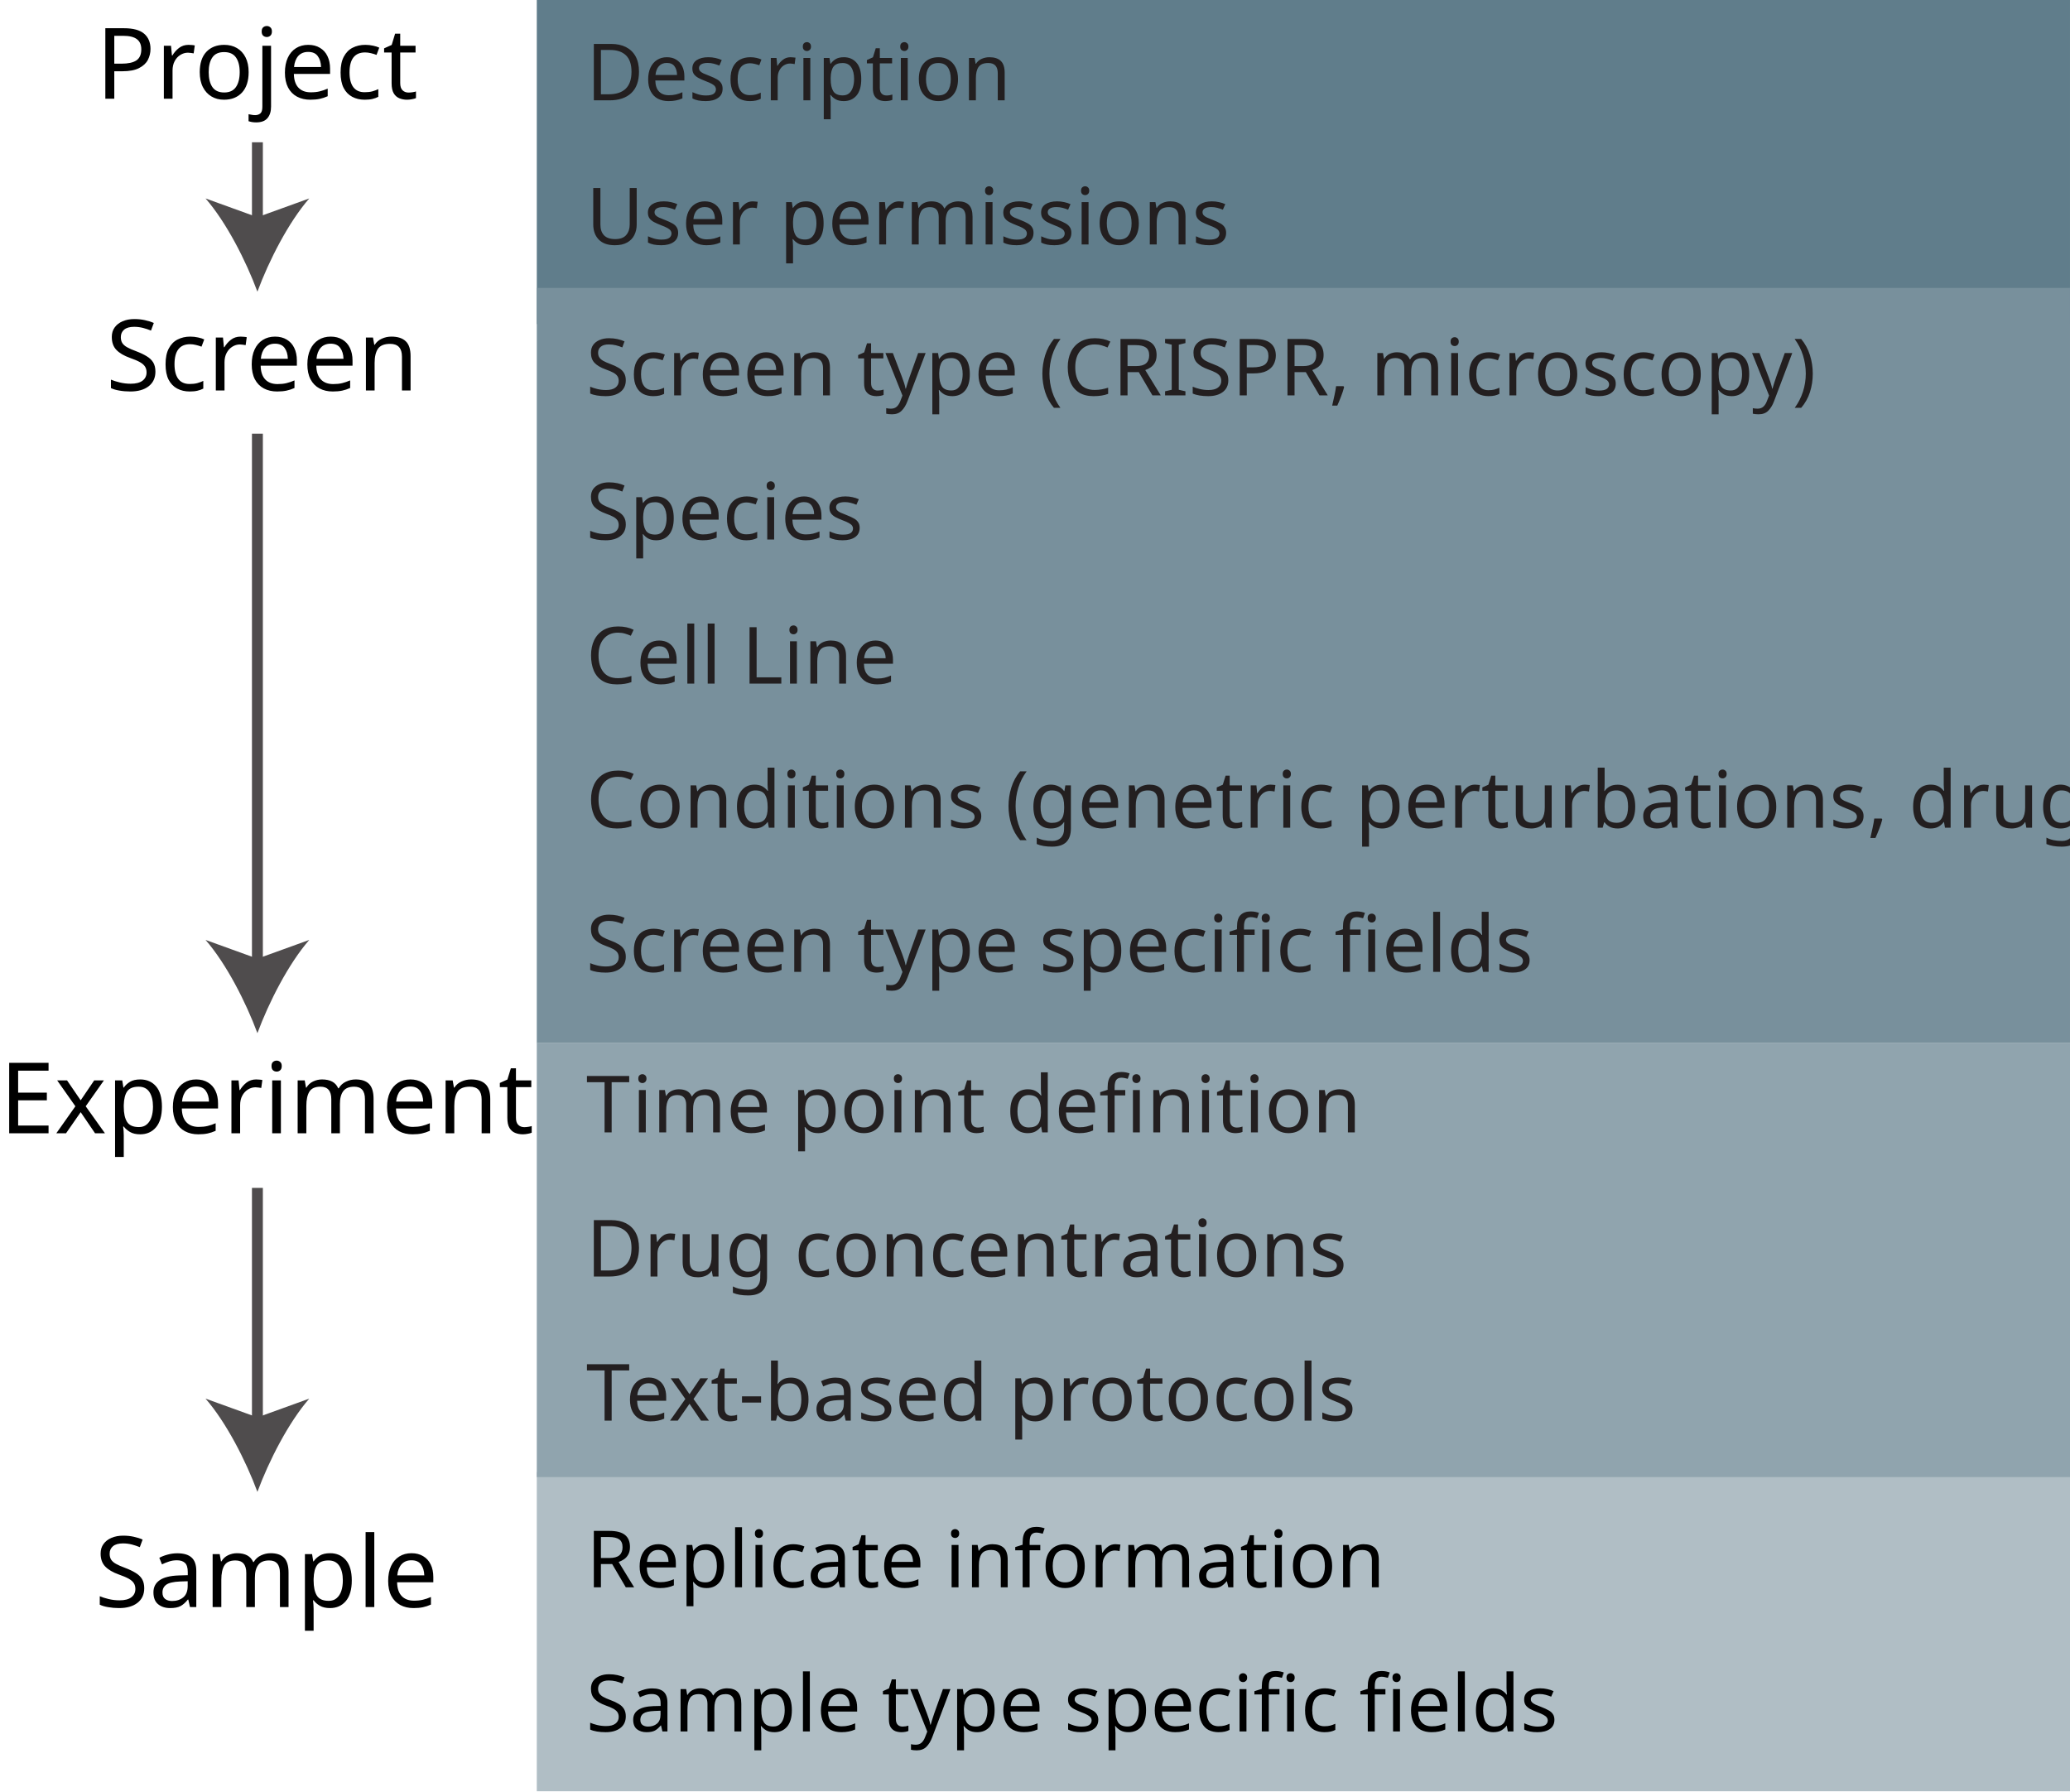
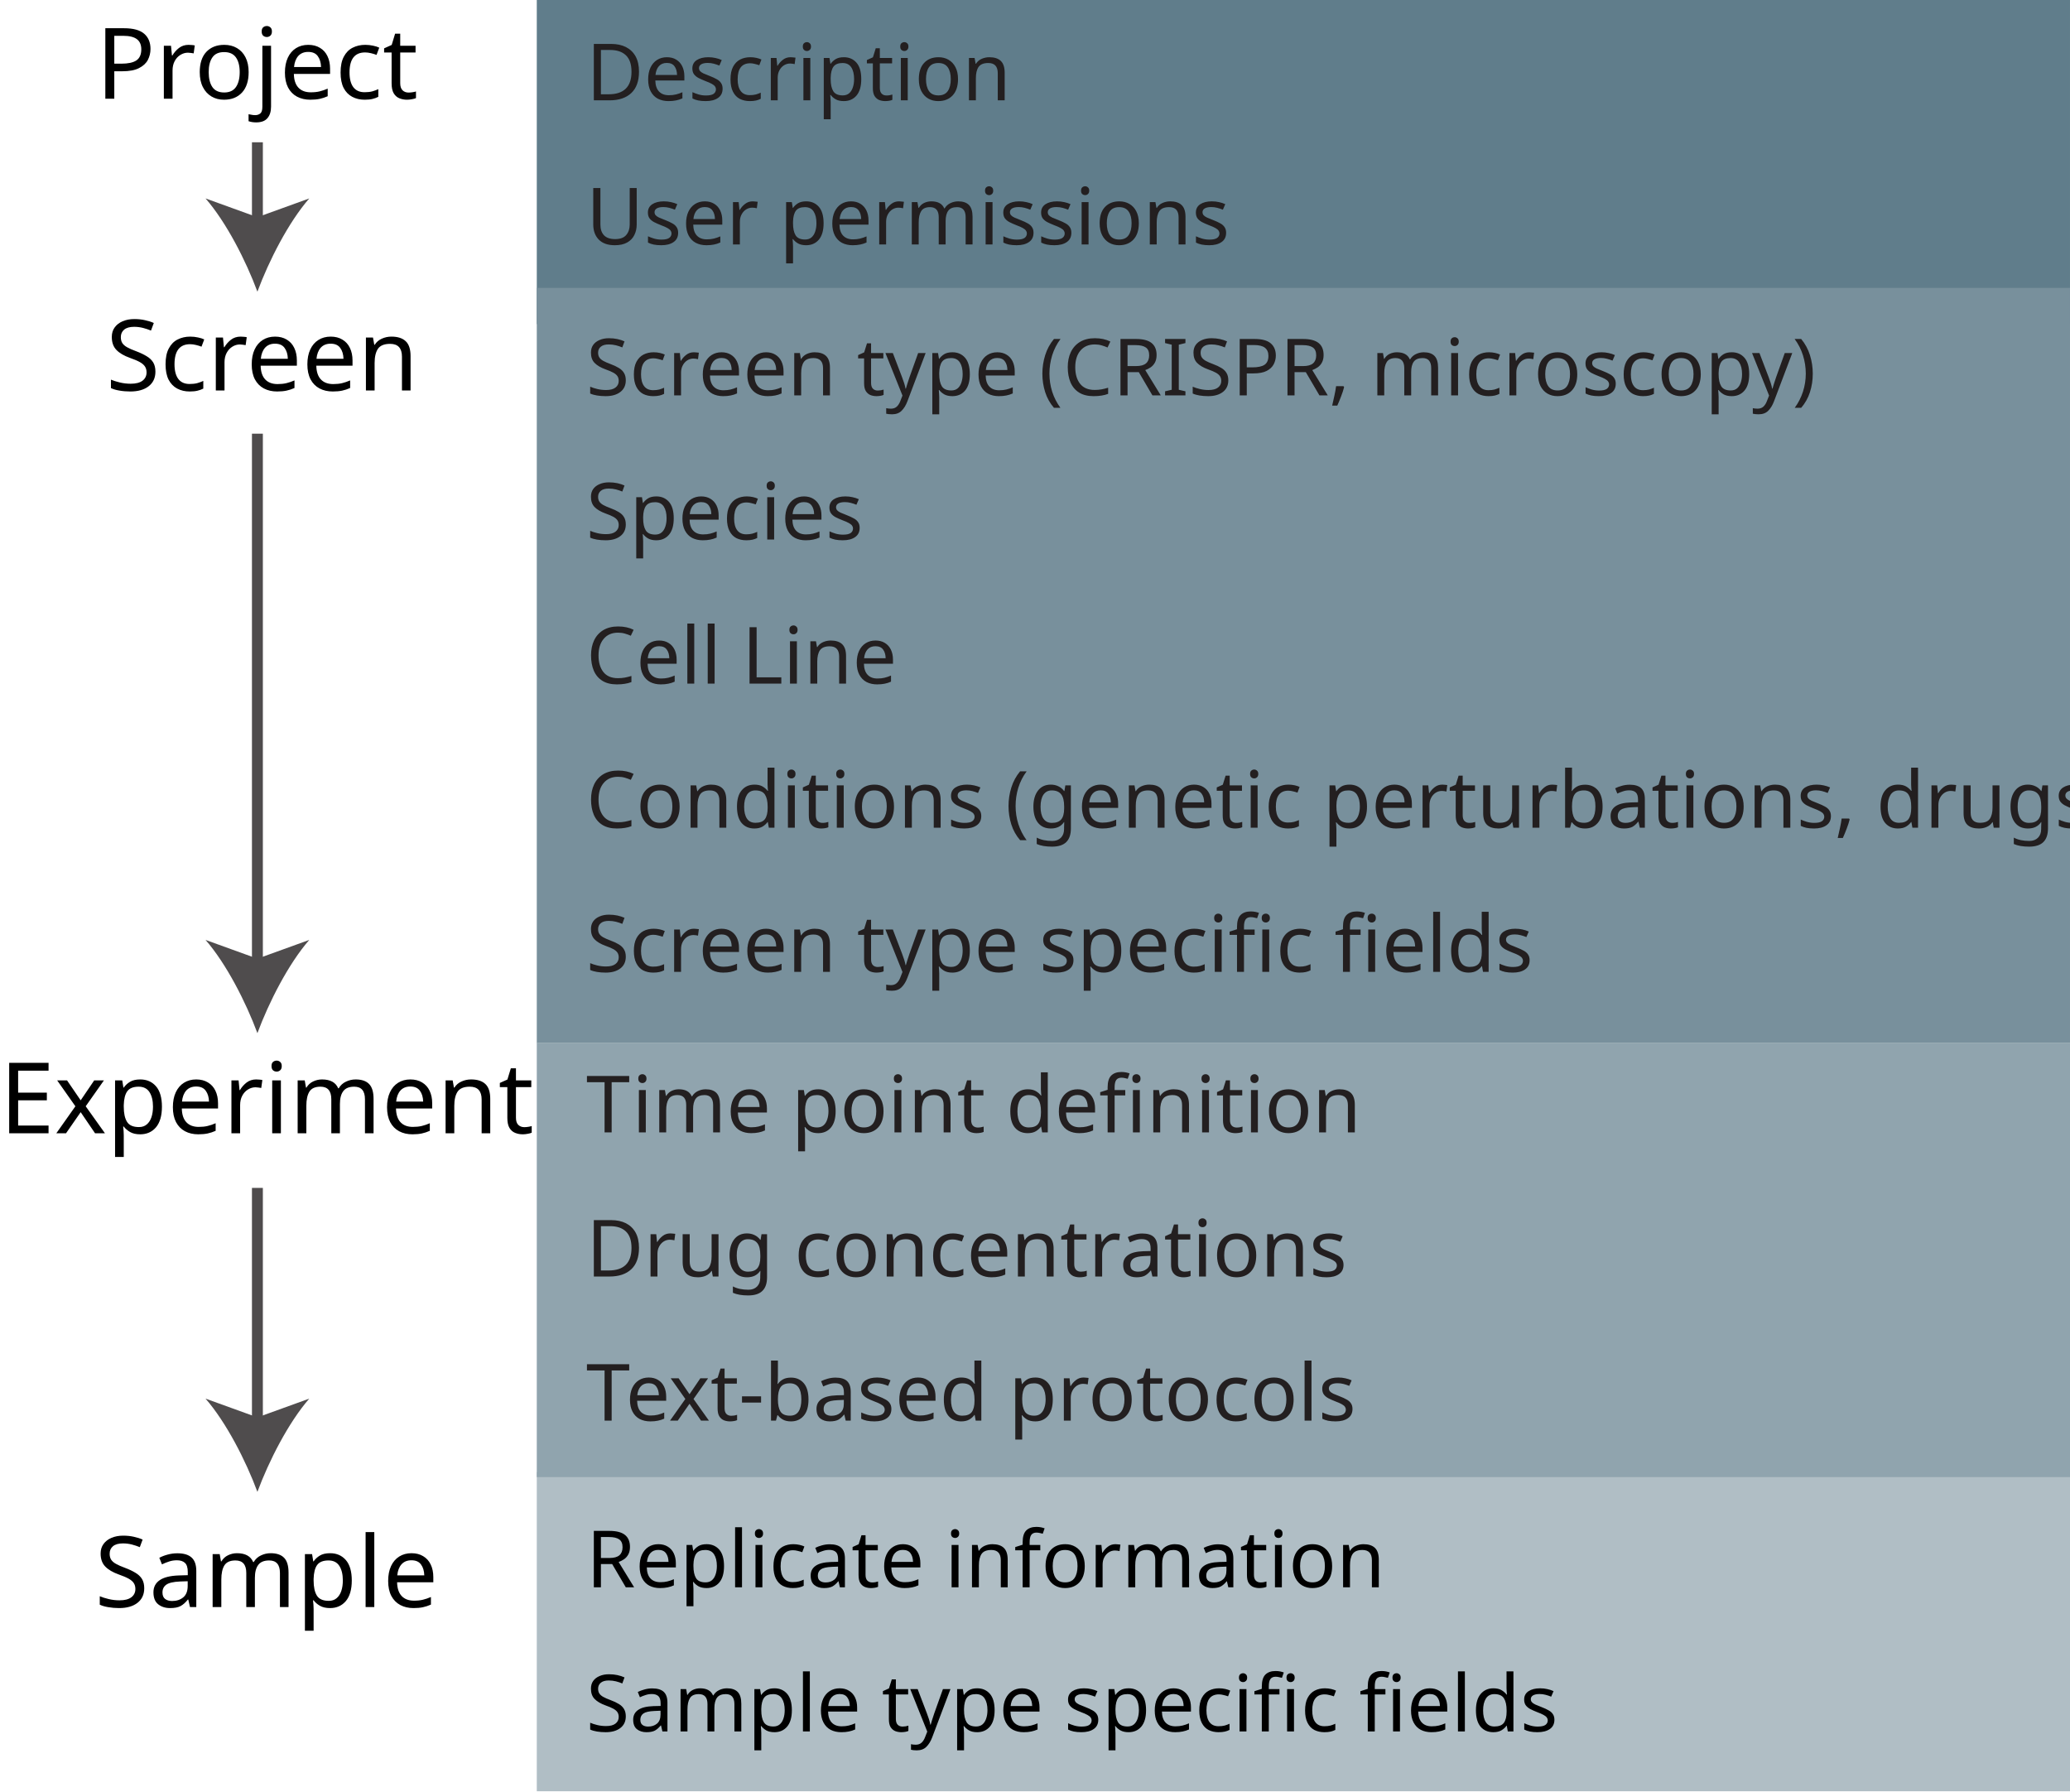
<svg xmlns="http://www.w3.org/2000/svg" version="1.1" id="Layer_1" x="0px" y="0px" width="379.631px" height="328.473px" viewBox="0 0 379.631 328.473" enable-background="new 0 0 379.631 328.473" xml:space="preserve">
  <rect x="98.445" y="269.949" fill="#B0BEC5" width="281.186" height="58.524" />
  <rect x="98.445" fill="#607D8B" width="281.185" height="59.429" />
  <rect x="98.445" y="52.792" fill="#78909C" width="281.185" height="138.468" />
  <rect x="98.445" y="191.221" fill="#90A4AE" width="281.186" height="79.642" />
  <text transform="matrix(1 0 0 1 107.5029 72.5049)">
    <tspan x="0" y="0" fill="#231F20" font-family="'Lato-Regular'" font-size="14.48">Screen type (CRISPR, microscopy)</tspan>
    <tspan x="0" y="26.427" fill="#231F20" font-family="'Lato-Regular'" font-size="14.48">Species</tspan>
    <tspan x="0" y="52.853" fill="#231F20" font-family="'Lato-Regular'" font-size="14.48">Cell Line</tspan>
-     <tspan x="0" y="79.28" fill="#231F20" font-family="'Lato-Regular'" font-size="14.48">Conditions (genetric perturbations, drugs)</tspan>
+     <tspan x="0" y="79.28" fill="#231F20" font-family="'Lato-Regular'" font-size="14.48">Conditions (genetic perturbations, drugs)</tspan>
    <tspan x="0" y="105.706" fill="#231F20" font-family="'Lato-Regular'" font-size="14.48">Screen type specific fields</tspan>
  </text>
  <text transform="matrix(1 0 0 1 107.5029 207.6533)">
    <tspan x="0" y="0" fill="#231F20" font-family="'Lato-Regular'" font-size="14.48">T</tspan>
    <tspan x="8.435" y="0" fill="#231F20" font-family="'Lato-Regular'" font-size="14.48">ime point definition</tspan>
    <tspan x="0" y="26.427" fill="#231F20" font-family="'Lato-Regular'" font-size="14.48">Drug concentrations</tspan>
    <tspan x="0" y="52.853" fill="#231F20" font-family="'Lato-Regular'" font-size="14.48" letter-spacing="-1">T</tspan>
    <tspan x="7.233" y="52.853" fill="#231F20" font-family="'Lato-Regular'" font-size="14.48">ext-based protocols</tspan>
  </text>
  <text transform="matrix(1 0 0 1 107.5029 18.3989)">
    <tspan x="0" y="0" fill="#231F20" font-family="'Lato-Regular'" font-size="14.48">Description</tspan>
    <tspan x="0" y="26.427" fill="#231F20" font-family="'Lato-Regular'" font-size="14.48">User permissions</tspan>
  </text>
  <text transform="matrix(1 0 0 1 17.5698 18.0986)" font-family="'Lato-Black'" font-size="18.1">Project</text>
  <text transform="matrix(1 0 0 1 19.4253 71.6021)" font-family="'Lato-Black'" font-size="18.1">Screen</text>
  <text transform="matrix(1 0 0 1 -0.064 207.8179)" font-family="'Lato-Black'" font-size="18.1">Experiment</text>
  <text transform="matrix(1 0 0 1 17.375 294.6943)" font-family="'Lato-Black'" font-size="18.1">Sample</text>
  <text transform="matrix(1 0 0 1 107.5029 291.0718)">
    <tspan x="0" y="0" font-family="'Lato-Regular'" font-size="14.48">Replicate information</tspan>
    <tspan x="0" y="26.427" font-family="'Lato-Regular'" font-size="14.48">Sample type specific fields</tspan>
  </text>
  <g>
    <g>
      <line fill="none" stroke="#4F4C4D" stroke-width="2" stroke-miterlimit="10" x1="47.208" y1="26.091" x2="47.208" y2="41.414" />
      <g>
        <path fill="#4F4C4D" d="M47.208,53.484c-2.107-5.68-5.703-12.727-9.512-17.095l9.512,3.44l9.51-3.44     C52.91,40.758,49.314,47.805,47.208,53.484z" />
      </g>
    </g>
  </g>
  <g>
    <g>
      <line fill="none" stroke="#4F4C4D" stroke-width="2" stroke-miterlimit="10" x1="47.208" y1="79.527" x2="47.208" y2="177.383" />
      <g>
        <path fill="#4F4C4D" d="M47.208,189.454c-2.107-5.68-5.703-12.727-9.512-17.095l9.512,3.44l9.51-3.44     C52.91,176.727,49.314,183.774,47.208,189.454z" />
      </g>
    </g>
  </g>
  <g>
    <g>
      <line fill="none" stroke="#4F4C4D" stroke-width="2" stroke-miterlimit="10" x1="47.208" y1="217.831" x2="47.208" y2="261.499" />
      <g>
        <path fill="#4F4C4D" d="M47.208,273.569c-2.107-5.68-5.703-12.727-9.512-17.095l9.512,3.44l9.51-3.44     C52.91,260.843,49.314,267.89,47.208,273.569z" />
      </g>
    </g>
  </g>
</svg>
